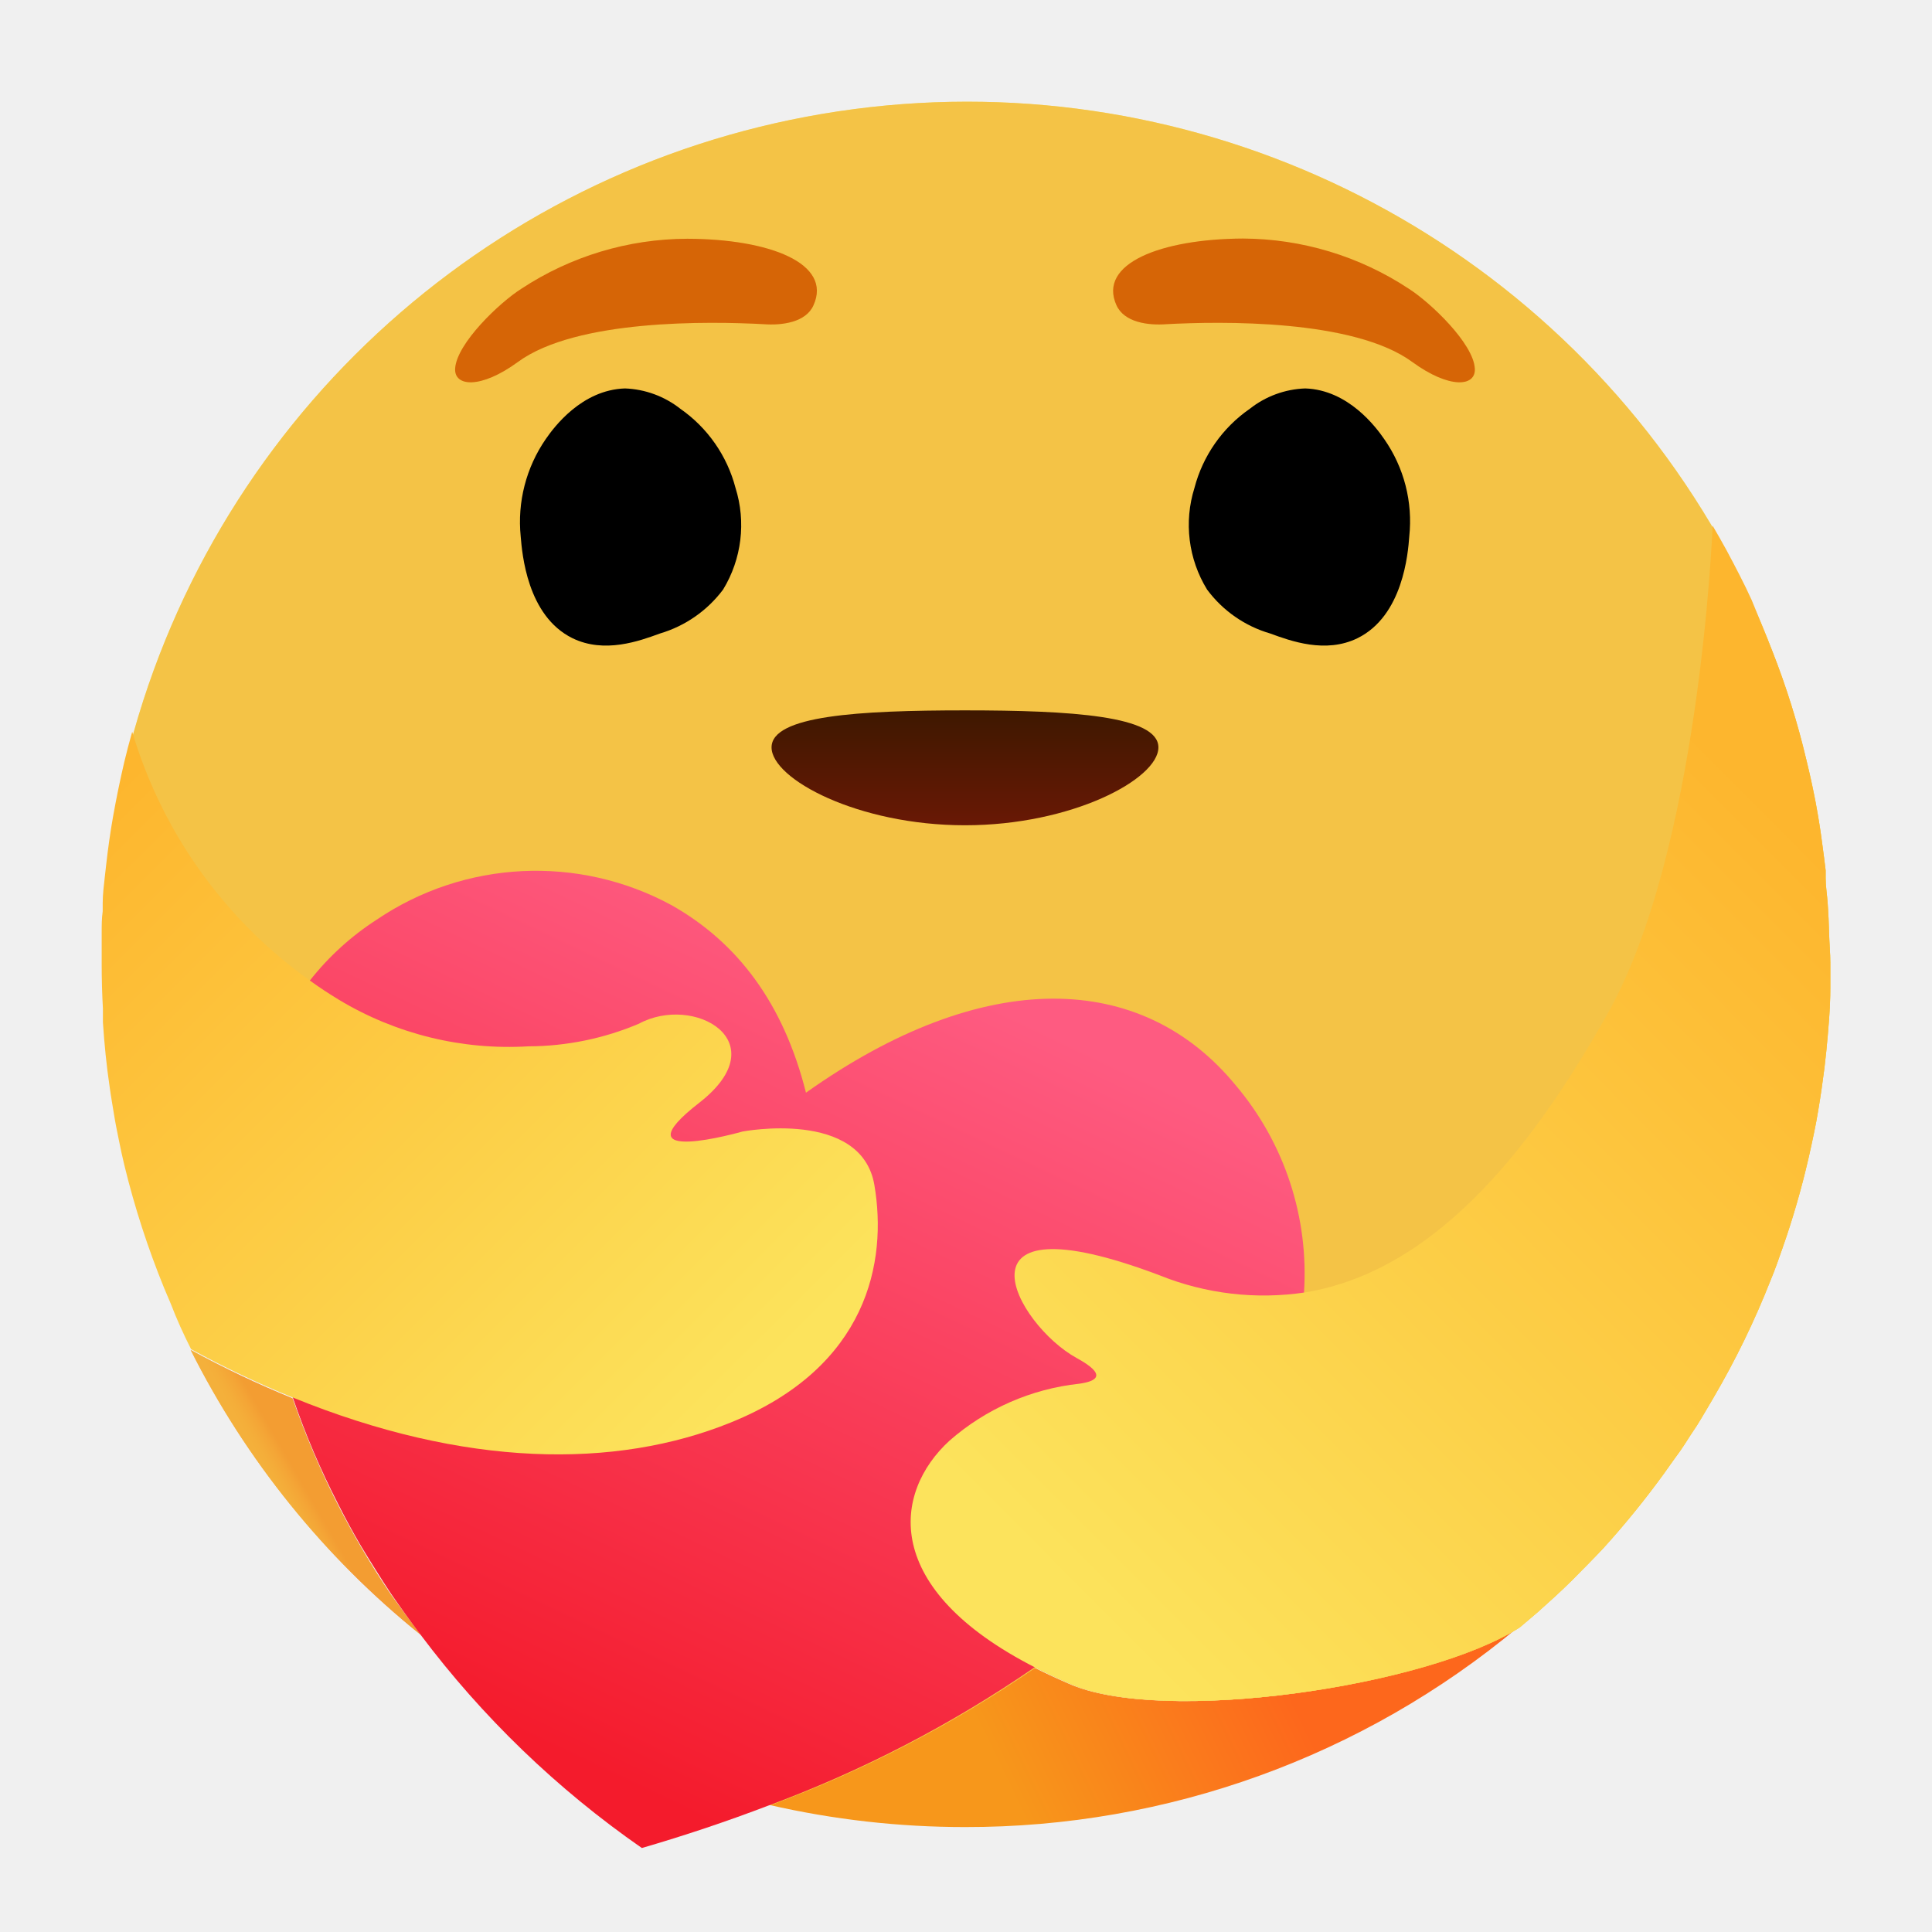
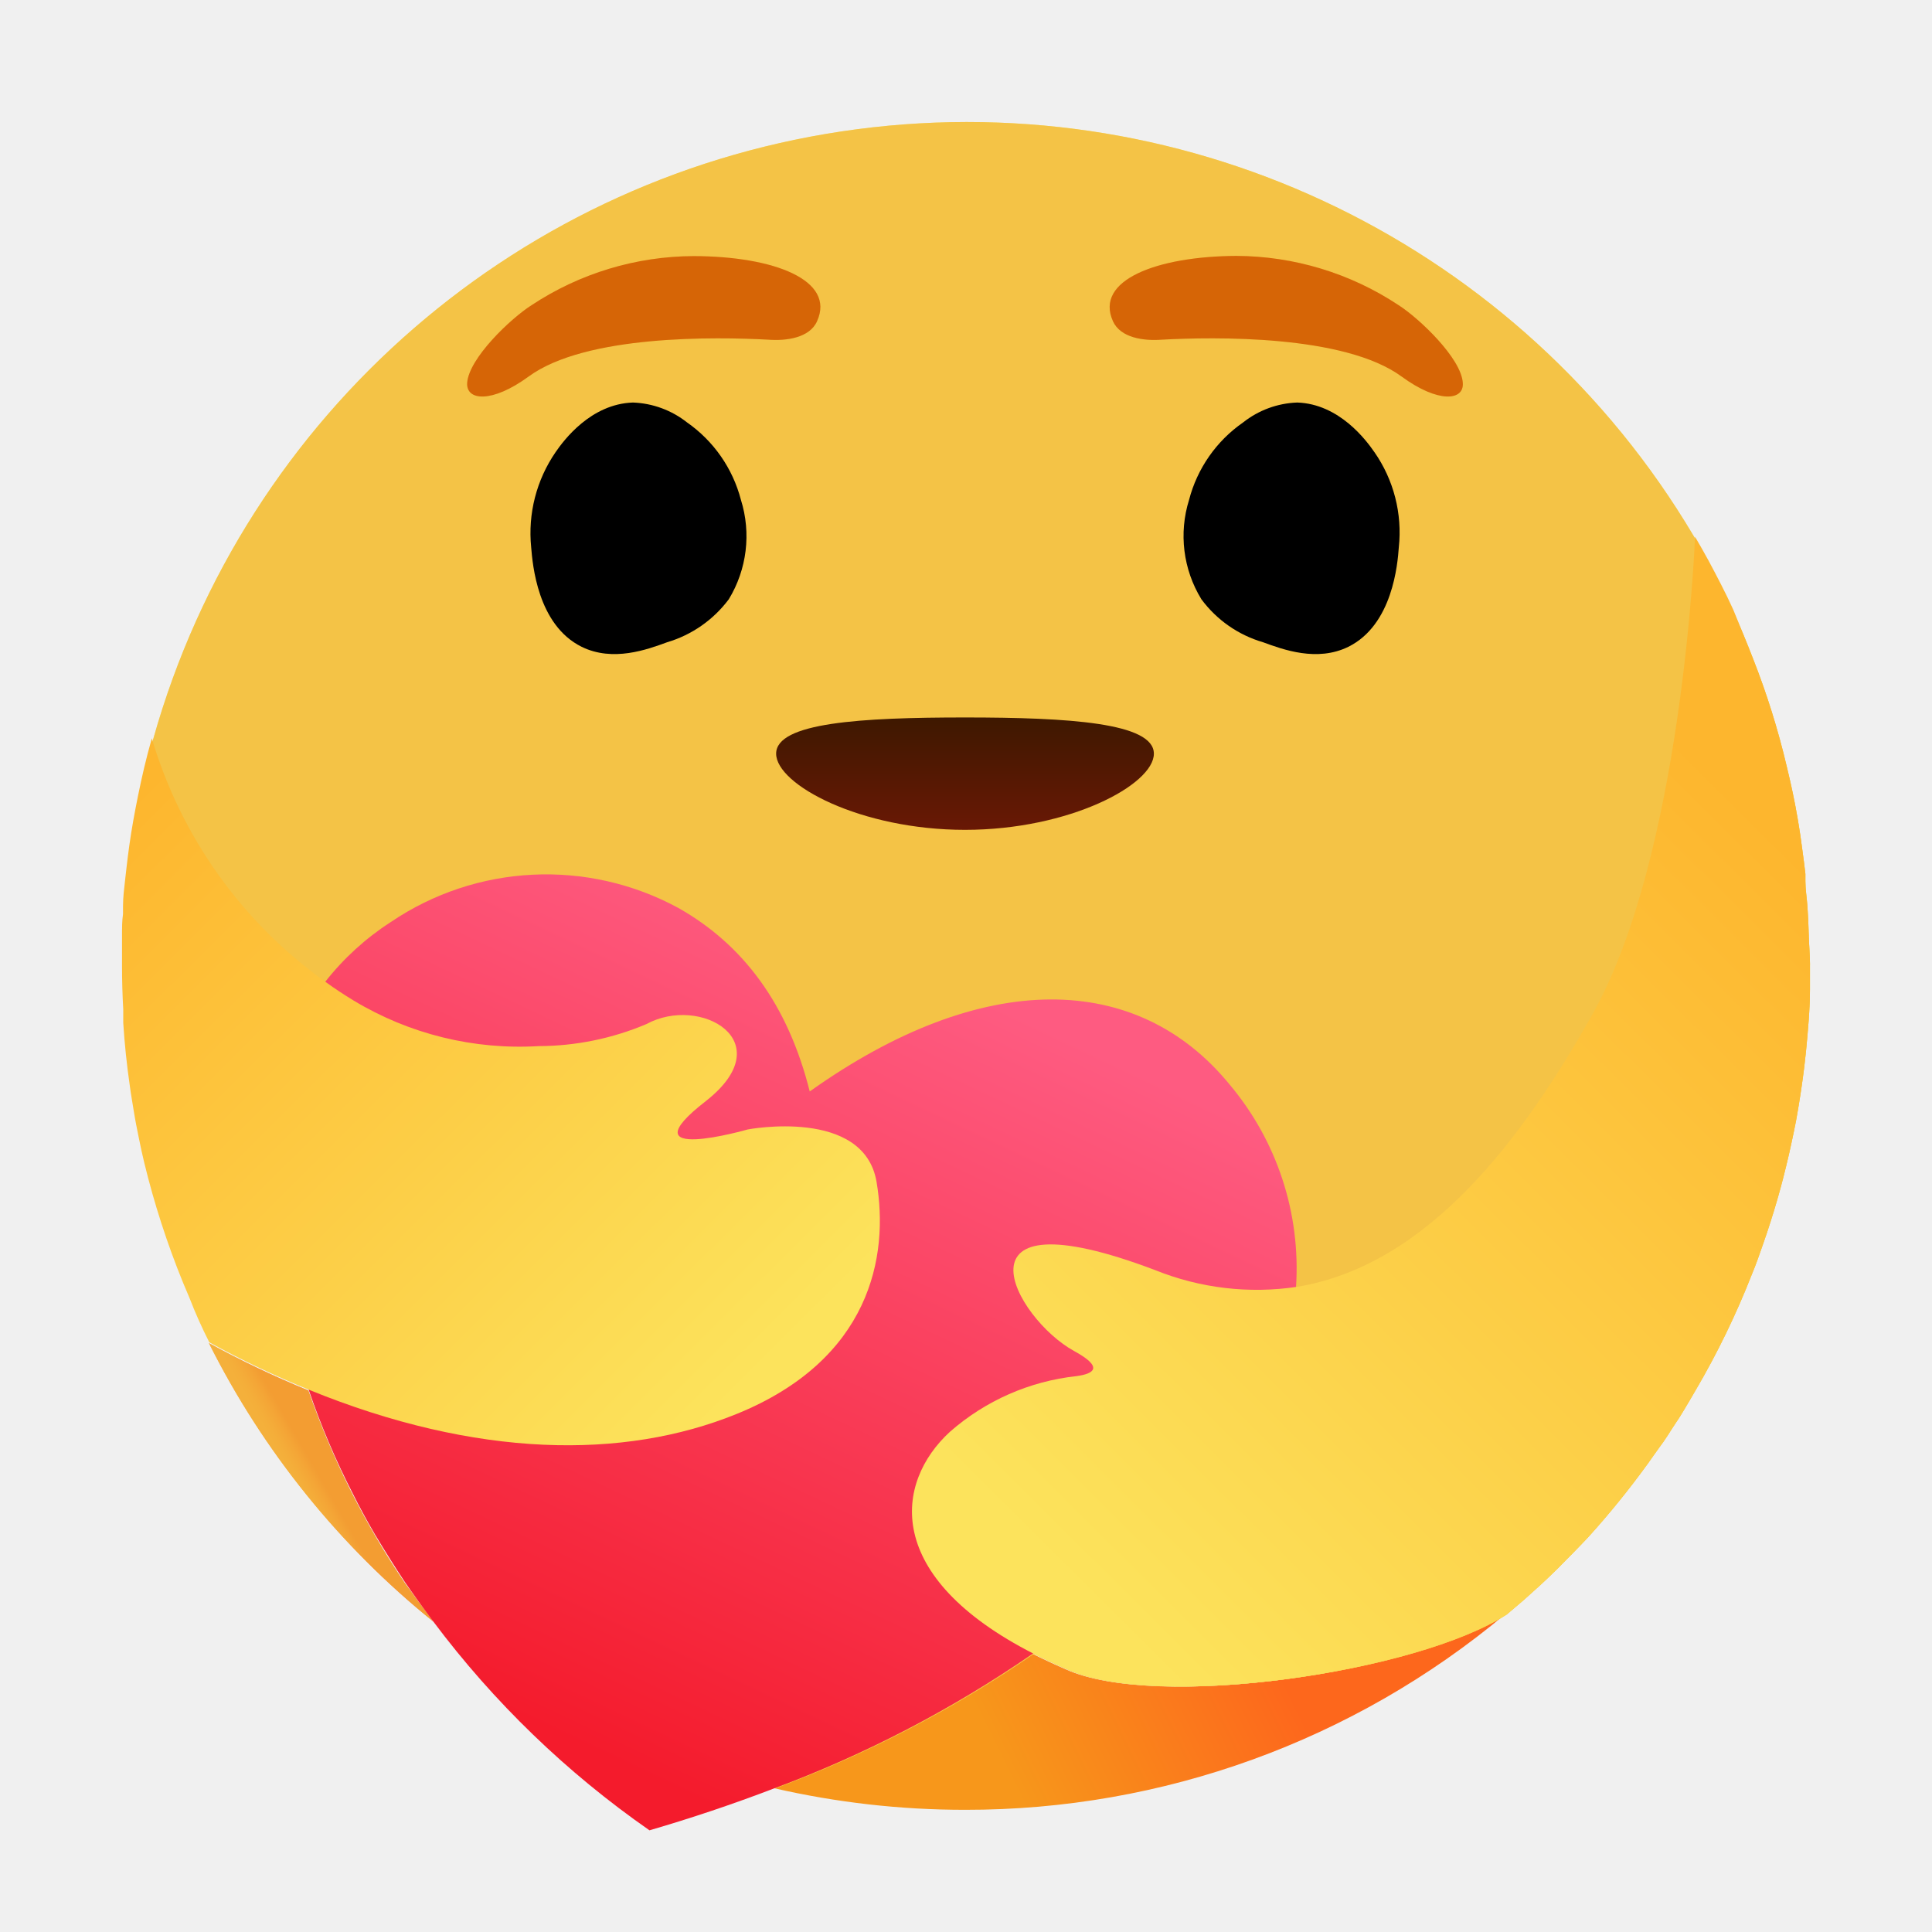
<svg xmlns="http://www.w3.org/2000/svg" xmlns:xlink="http://www.w3.org/1999/xlink" width="95" height="95" viewBox="0 0 95 95">
  <defs>
-     <linearGradient id="c" x1="13.346%" x2="91.927%" y1="54.757%" y2="44.497%">
+     <linearGradient id="c" x1="13.346%" x2="91.927%" y1="54.774%" y2="44.477%">
      <stop offset="19%" stop-color="#F7971B" />
      <stop offset="74%" stop-color="#FD671C" />
    </linearGradient>
-     <linearGradient id="d" x1="42.696%" x2="58.92%" y1="55.071%" y2="43.5%">
+     <linearGradient id="d" x1="42.722%" x2="58.888%" y1="55.071%" y2="43.5%">
      <stop offset="0%" stop-color="#FFA738" />
      <stop offset="12%" stop-color="#FF9E34" />
      <stop offset="31%" stop-color="#FE8529" />
      <stop offset="49%" stop-color="#FD671C" />
    </linearGradient>
    <linearGradient id="e" x1="50%" x2="50%" y1="100%" y2="0%">
      <stop offset="0%" stop-color="#691805" />
      <stop offset="100%" stop-color="#3E1800" />
    </linearGradient>
-     <linearGradient id="f" x1="23.955%" x2="63.872%" y1="87.736%" y2="10.188%">
+     <linearGradient id="f" x1="23.955%" x2="63.872%" y1="87.873%" y2="10.044%">
      <stop offset="0%" stop-color="#F41B2C" />
      <stop offset="100%" stop-color="#FE5B81" />
    </linearGradient>
-     <linearGradient id="g" x1="80.88%" x2="-4.434%" y1="93.558%" y2="14.212%">
+     <linearGradient id="g" x1="80.88%" x2="-4.434%" y1="93.716%" y2="14.083%">
      <stop offset="0%" stop-color="#FCE35C" />
      <stop offset="100%" stop-color="#FDB62E" />
    </linearGradient>
-     <linearGradient id="h" x1="26.448%" x2="87.917%" y1="97.881%" y2="19.414%">
+     <linearGradient id="h" x1="26.533%" x2="87.78%" y1="97.881%" y2="19.414%">
      <stop offset="0%" stop-color="#FCE35C" />
      <stop offset="100%" stop-color="#FDB62E" />
    </linearGradient>
    <path id="a" d="M0 0h95v95H0z" />
  </defs>
  <g fill="none" fill-rule="evenodd">
    <mask id="b" fill="#fff">
      <use xlink:href="#a" />
    </mask>
-     <g mask="url(#b)">
-       <path fill="url(#c)" fill-rule="nonzero" d="M69.652 75.01a42.34 42.34 0 0 1-27.202 9.83c-3.241.001-6.472-.365-9.631-1.09a59.565 59.565 0 0 0 13.015-6.76c.52.26 1.071.52 1.672.78 4.545 2.08 17.62.18 22.146-2.76Z" transform="translate(5 5)" />
-       <path fill="url(#d)" fill-rule="nonzero" d="M15.678 75.38a42.38 42.38 0 0 1-11.303-14 48.172 48.172 0 0 0 5.006 2.38 41.29 41.29 0 0 0 4.836 9.65c.474.654.96 1.31 1.461 1.97Z" transform="translate(5 5)" />
-       <path fill="#EFB33C" fill-rule="nonzero" d="M20.678 80.38a42.38 42.38 0 0 1-11.303-14 48.172 48.172 0 0 0 5.006 2.38 41.29 41.29 0 0 0 4.836 9.65c.474.654.96 1.31 1.461 1.97Z" opacity=".7" />
-       <path fill="#FEE65D" fill-rule="nonzero" d="M90 47.36v1.23c0 1-.1 2.09-.2 3.12l-.09.81c-.09.71-.19 1.41-.31 2.11a22 22 0 0 1-.211 1.12c-.08.37-.16.77-.25 1.15-.09.38-.18.77-.28 1.15-.1.38-.2.75-.31 1.13-.111.38-.221.75-.341 1.12-.12.37-.24.74-.37 1.1-.13.36-.171.49-.261.74s-.2.54-.31.8a41.24 41.24 0 0 1-2.814 5.79c-.19.33-.39.66-.59 1-.2.34-.26.42-.4.63-.141.21-.281.43-.421.65-.14.22-.29.43-.44.63-.151.2-.371.53-.562.79a43.55 43.55 0 0 1-3.003 3.7c-.26.27-.5.53-.761.79l-.801.81c-.27.27-.55.53-.83.79l-.842.76-.871.74c-4.525 2.92-17.6 4.82-22.146 2.76-.6-.26-1.151-.52-1.672-.78a59.565 59.565 0 0 1-13.015 6.76 42.32 42.32 0 0 1-17.14-8.39c-.501-.666-.982-1.333-1.442-2a41.29 41.29 0 0 1-4.836-9.65 48.172 48.172 0 0 1-5.006-2.38c-.37-.73-.71-1.48-1-2.24l-.331-.78a42.624 42.624 0 0 1-1.943-6c-.1-.413-.19-.823-.27-1.23-.09-.44-.18-.88-.25-1.32-.07-.44-.15-.88-.21-1.33-.15-1-.26-2.1-.33-3.16v-.68c-.04-.72-.06-1.45-.06-2.19v-1.48c0-.48 0-.75.05-1.12v-.4c0-.45.06-.9.11-1.35l.06-.53c.09-.8.2-1.59.34-2.38.14-.79.34-1.8.55-2.68.12-.5.25-1 .39-1.49C11.2 19.618 25.132 7.576 42.008 5.363c16.875-2.213 33.448 5.83 42.136 20.447.23.4.46.79.68 1.2.221.41.431.81.642 1.22.21.41.41.82.6 1.24.39.84.761 1.69 1.082 2.55a39.326 39.326 0 0 1 1.672 5.34 35.987 35.987 0 0 1 .79 4.19c.06.42.11.84.16 1.25v.37c0 .41.07.82.1 1.24.03.42.06 1 .07 1.47.01.47.061.99.061 1.48Z" />
-       <path fill="#EFB33C" fill-rule="nonzero" d="M90 47.36v1.23c0 1-.1 2.09-.2 3.12l-.09.81c-.09.71-.19 1.41-.31 2.11a22 22 0 0 1-.211 1.12c-.08.37-.16.77-.25 1.15-.09.38-.18.77-.28 1.15-.1.38-.2.75-.31 1.13-.111.38-.221.75-.341 1.12-.12.37-.24.74-.37 1.1-.13.36-.171.49-.261.74s-.2.54-.31.8a41.24 41.24 0 0 1-2.814 5.79c-.19.33-.39.66-.59 1-.2.34-.26.42-.4.63-.141.21-.281.43-.421.65-.14.22-.29.43-.44.63-.151.2-.371.53-.562.79a43.55 43.55 0 0 1-3.003 3.7c-.26.27-.5.53-.761.79l-.801.81c-.27.27-.55.53-.83.79l-.842.76-.871.74c-4.525 2.92-17.6 4.82-22.146 2.76-.6-.26-1.151-.52-1.672-.78a59.565 59.565 0 0 1-13.015 6.76 42.32 42.32 0 0 1-17.14-8.39c-.501-.666-.982-1.333-1.442-2a41.29 41.29 0 0 1-4.836-9.65 48.172 48.172 0 0 1-5.006-2.38c-.37-.73-.71-1.48-1-2.24l-.331-.78a42.624 42.624 0 0 1-1.943-6c-.1-.413-.19-.823-.27-1.23-.09-.44-.18-.88-.25-1.32-.07-.44-.15-.88-.21-1.33-.15-1-.26-2.1-.33-3.16v-.68c-.04-.72-.06-1.45-.06-2.19v-1.48c0-.48 0-.75.05-1.12v-.4c0-.45.06-.9.11-1.35l.06-.53c.09-.8.2-1.59.34-2.38.14-.79.34-1.8.55-2.68.12-.5.25-1 .39-1.49C11.2 19.618 25.132 7.576 42.008 5.363c16.875-2.213 33.448 5.83 42.136 20.447.23.4.46.79.68 1.2.221.41.431.81.642 1.22.21.41.41.82.6 1.24.39.84.761 1.69 1.082 2.55a39.326 39.326 0 0 1 1.672 5.34 35.987 35.987 0 0 1 .79 4.19c.06.42.11.84.16 1.25v.37c0 .41.07.82.1 1.24.03.42.06 1 .07 1.47.01.47.061.99.061 1.48Z" opacity=".7" />
-       <path fill="#FB7707" fill-rule="nonzero" d="M40.001 15.01c-.37.84-1.542 1-2.453.93-2.623-.14-9.2-.26-12.084 1.86-1.822 1.33-3.134 1.22-3.084.32.08-1.24 2.193-3.25 3.254-3.92a14.91 14.91 0 0 1 8.16-2.46c4.045.01 7.138 1.21 6.207 3.27Z" />
-       <path fill="#000" fill-rule="nonzero" d="M40.001 15.01c-.37.84-1.542 1-2.453.93-2.623-.14-9.2-.26-12.084 1.86-1.822 1.33-3.134 1.22-3.084.32.08-1.24 2.193-3.25 3.254-3.92a14.91 14.91 0 0 1 8.16-2.46c4.045.01 7.138 1.21 6.207 3.27Z" opacity=".15" />
-       <path fill="#000" fill-rule="nonzero" d="M26.836 21.59a7.164 7.164 0 0 0-1.232 4.79c.07.83.31 3.9 2.543 5 1.572.77 3.294.14 4.305-.23a6.007 6.007 0 0 0 3.104-2.16 6.094 6.094 0 0 0 .61-5 6.85 6.85 0 0 0-2.713-3.89 4.679 4.679 0 0 0-2.723-1c-2.132.07-3.494 1.91-3.894 2.49Z" />
-       <path fill="#FB7707" fill-rule="nonzero" d="M54.899 15.01c.38.84 1.542 1 2.463.93 2.623-.14 9.2-.26 12.084 1.86 1.822 1.33 3.134 1.22 3.073.32-.07-1.24-2.192-3.25-3.243-3.92a14.91 14.91 0 0 0-8.16-2.47c-4.005.02-7.148 1.22-6.217 3.28Z" />
-       <path fill="#000" fill-rule="nonzero" d="M54.899 15.01c.38.84 1.542 1 2.463.93 2.623-.14 9.2-.26 12.084 1.86 1.822 1.33 3.134 1.22 3.073.32-.07-1.24-2.192-3.25-3.243-3.92a14.91 14.91 0 0 0-8.16-2.47c-4.005.02-7.148 1.22-6.217 3.28Z" opacity=".15" />
-       <path fill="#000" fill-rule="nonzero" d="M68.064 21.59a7.044 7.044 0 0 1 1.232 4.79c-.06.83-.31 3.9-2.543 5-1.572.77-3.284.14-4.295-.23a5.927 5.927 0 0 1-3.104-2.16 6.074 6.074 0 0 1-.62-5 6.83 6.83 0 0 1 2.722-3.89 4.659 4.659 0 0 1 2.724-1c2.122.07 3.484 1.91 3.884 2.49Z" />
-       <path fill="url(#e)" fill-rule="nonzero" d="M51.961 31.75c0 1.56-4.255 3.83-9.511 3.83-5.256 0-9.511-2.27-9.511-3.83s4.265-1.82 9.51-1.82c5.247 0 9.512.27 9.512 1.82Z" transform="translate(5 5)" />
-       <path fill="url(#f)" fill-rule="nonzero" d="M59.12 58.56a15.477 15.477 0 0 1-2.073 6.57 37.598 37.598 0 0 1-11.213 11.88 59.565 59.565 0 0 1-13.015 6.76 80.803 80.803 0 0 1-6.258 2.1 47.42 47.42 0 0 1-10.883-10.49c-.5-.666-.98-1.333-1.441-2-.25-.38-.5-.76-.741-1.15-.24-.39-.51-.81-.751-1.22-.4-.68-.78-1.38-1.131-2.08a38.975 38.975 0 0 1-2.213-5.2 37.206 37.206 0 0 1-1.271-4.54 24.782 24.782 0 0 1-.27-10.88c.118-.517.265-1.028.44-1.53.12-.35.26-.68.41-1 .402-.911.913-1.77 1.522-2.56a13.45 13.45 0 0 1 3.294-3 13.97 13.97 0 0 1 14.497-.71c3.244 1.83 5.506 4.83 6.608 9.22 8.74-6.21 16.51-6 21.135-.36a14.33 14.33 0 0 1 3.354 10.19Z" transform="translate(5 5)" />
-       <path fill="url(#g)" fill-rule="nonzero" d="M30.926 64.95c-5.656 2.29-13.065 2.22-21.525-1.23a48.172 48.172 0 0 1-5.006-2.38c-.37-.73-.71-1.48-1.001-2.24l-.33-.78a42.624 42.624 0 0 1-1.943-6c-.1-.413-.19-.823-.27-1.23-.09-.44-.18-.88-.25-1.32-.07-.44-.15-.88-.21-1.33-.15-1-.26-2.1-.33-3.16v-.68C.02 43.88 0 43.15 0 42.41v-1.48c0-.48 0-.75.05-1.12v-.4c0-.45.06-.9.11-1.35l.06-.53c.09-.8.2-1.59.34-2.38.14-.79.341-1.79.551-2.68.12-.5.25-1 .39-1.49a23.11 23.11 0 0 0 8.771 12.26c.44.32.901.62 1.392.92a16.194 16.194 0 0 0 9.32 2.29 14.03 14.03 0 0 0 5.427-1.11c2.703-1.47 6.818.86 3.004 3.86-4.175 3.23 2.092 1.44 2.092 1.44s5.847-1.12 6.488 2.63c.64 3.75-.31 8.95-7.069 11.68Z" transform="translate(5 5)" />
-       <path fill="url(#h)" fill-rule="nonzero" d="M85 42.36v1.23c0 1-.1 2.09-.2 3.12l-.09.81c-.09.71-.19 1.41-.31 2.11a22 22 0 0 1-.211 1.12c-.08.37-.16.77-.25 1.15-.09.38-.18.77-.28 1.15-.1.38-.2.75-.31 1.13-.111.38-.221.75-.341 1.12-.12.37-.24.74-.37 1.1-.13.36-.171.49-.261.74s-.2.54-.31.8a41.24 41.24 0 0 1-2.814 5.79c-.19.33-.39.66-.59 1-.2.34-.26.42-.4.63-.141.21-.281.43-.421.65-.14.22-.29.43-.44.63-.151.2-.371.53-.562.79a43.55 43.55 0 0 1-3.003 3.7c-.26.27-.5.53-.761.79l-.801.81c-.27.27-.55.53-.83.79l-.842.76-.871.74c-4.525 2.92-17.6 4.82-22.146 2.76-.6-.26-1.151-.52-1.672-.78-7.619-3.88-7.008-8.61-4.225-11.16a11.56 11.56 0 0 1 6.378-2.8c.88-.12 1.381-.44-.12-1.26-3.004-1.64-6.508-8.07 4.074-4.07a13.701 13.701 0 0 0 7.159.84c6.657-1.1 11.413-7.56 14.867-13.7 4.505-8 5.146-23.57 5.166-24 .23.4.46.79.681 1.2.22.41.43.81.64 1.22.211.41.411.82.601 1.24.34.82.678 1.654 1.012 2.5a39.326 39.326 0 0 1 1.672 5.34c.22.92.42 1.84.58 2.78.08.467.15.937.21 1.41.06.42.11.84.16 1.25v.37c0 .41.07.82.1 1.24.03.42.06 1 .07 1.47.01.47.061 1 .061 1.49Z" transform="translate(5 5)" />
+     <g fill-rule="nonzero" mask="url(#b)">
+       <path fill="url(#c)" d="M68.012 73.376a41.298 41.298 0 0 1-26.561 9.616c-3.165.001-6.32-.357-9.405-1.066a58.125 58.125 0 0 0 12.709-6.613c.508.255 1.046.509 1.633.763 4.438 2.035 17.205.176 21.624-2.7Z" transform="translate(6 6)" />
+       <path fill="url(#d)" d="M15.309 73.738A41.443 41.443 0 0 1 4.272 60.043a47 47 0 0 0 4.888 2.328 40.42 40.42 0 0 0 4.722 9.44c.463.64.938 1.282 1.427 1.927Z" transform="translate(6 6)" />
+       <path fill="#EFB33C" d="M21.309 79.738a41.443 41.443 0 0 1-11.037-13.695 47 47 0 0 0 4.888 2.328 40.42 40.42 0 0 0 4.722 9.44c.463.64.938 1.282 1.427 1.927Z" opacity=".7" />
+       <path fill="#FEE65D" d="M88.999 47.437v1.204c0 .978-.098 2.044-.195 3.052l-.088.792a47.72 47.72 0 0 1-.303 2.064c-.06.367-.128.732-.206 1.096-.078.362-.156.753-.244 1.125-.088.371-.176.753-.273 1.125a38.843 38.843 0 0 1-.636 2.201c-.117.362-.234.724-.361 1.076-.127.352-.167.48-.255.724a15.98 15.98 0 0 1-.303.782 40.373 40.373 0 0 1-2.748 5.664c-.185.323-.38.646-.576.978-.195.333-.254.411-.39.617-.138.205-.275.42-.411.635-.137.216-.284.421-.43.617-.148.195-.362.518-.549.773A42.587 42.587 0 0 1 78.1 75.58c-.254.264-.488.518-.743.773l-.782.792c-.264.264-.537.519-.81.773l-.823.743-.85.724c-4.419 2.857-17.186 4.715-21.625 2.7a33.124 33.124 0 0 1-1.633-.763 58.125 58.125 0 0 1-12.708 6.613 41.294 41.294 0 0 1-16.737-8.207 58.577 58.577 0 0 1-1.408-1.957 40.42 40.42 0 0 1-4.722-9.44 47 47 0 0 1-4.888-2.328 23.045 23.045 0 0 1-.977-2.191l-.323-.763a41.75 41.75 0 0 1-1.897-5.87 28.383 28.383 0 0 1-.264-1.203c-.088-.43-.176-.86-.244-1.29-.068-.431-.147-.862-.205-1.302a38.44 38.44 0 0 1-.322-3.091v-.665a38.688 38.688 0 0 1-.059-2.143V46.04c0-.47 0-.734.049-1.096v-.391c0-.44.059-.88.107-1.32l.059-.52c.088-.782.195-1.555.332-2.328.137-.772.332-1.76.537-2.621.117-.49.244-.978.38-1.458C12.055 20.3 25.659 8.52 42.138 6.355c16.478-2.165 32.66 5.703 41.144 20.002.224.391.45.773.664 1.174.216.4.42.792.627 1.193.205.401.4.802.586 1.213.38.822.743 1.653 1.056 2.495a38.52 38.52 0 0 1 1.633 5.223 35.26 35.26 0 0 1 .771 4.099c.059.41.108.822.156 1.223v.362c0 .4.069.802.098 1.213.03.41.059.978.068 1.438.01.46.06.968.06 1.447h-.001Z" />
+       <path fill="#EFB33C" d="M88.999 47.437v1.204c0 .978-.098 2.044-.195 3.052l-.088.792a47.72 47.72 0 0 1-.303 2.064c-.06.367-.128.732-.206 1.096-.078.362-.156.753-.244 1.125-.088.371-.176.753-.273 1.125a38.843 38.843 0 0 1-.636 2.201c-.117.362-.234.724-.361 1.076-.127.352-.167.48-.255.724a15.98 15.98 0 0 1-.303.782 40.373 40.373 0 0 1-2.748 5.664c-.185.323-.38.646-.576.978-.195.333-.254.411-.39.617-.138.205-.275.42-.411.635-.137.216-.284.421-.43.617-.148.195-.362.518-.549.773A42.587 42.587 0 0 1 78.1 75.58c-.254.264-.488.518-.743.773l-.782.792c-.264.264-.537.519-.81.773l-.823.743-.85.724c-4.419 2.857-17.186 4.715-21.625 2.7a33.124 33.124 0 0 1-1.633-.763 58.125 58.125 0 0 1-12.708 6.613 41.294 41.294 0 0 1-16.737-8.207 58.577 58.577 0 0 1-1.408-1.957 40.42 40.42 0 0 1-4.722-9.44 47 47 0 0 1-4.888-2.328 23.045 23.045 0 0 1-.977-2.191l-.323-.763a41.75 41.75 0 0 1-1.897-5.87 28.383 28.383 0 0 1-.264-1.203c-.088-.43-.176-.86-.244-1.29-.068-.431-.147-.862-.205-1.302a38.44 38.44 0 0 1-.322-3.091v-.665a38.688 38.688 0 0 1-.059-2.143V46.04c0-.47 0-.734.049-1.096v-.391c0-.44.059-.88.107-1.32l.059-.52c.088-.782.195-1.555.332-2.328.137-.772.332-1.76.537-2.621.117-.49.244-.978.38-1.458C12.055 20.3 25.659 8.52 42.138 6.355c16.478-2.165 32.66 5.703 41.144 20.002.224.391.45.773.664 1.174.216.4.42.792.627 1.193.205.401.4.802.586 1.213.38.822.743 1.653 1.056 2.495a38.52 38.52 0 0 1 1.633 5.223 35.26 35.26 0 0 1 .771 4.099c.059.41.108.822.156 1.223v.362c0 .4.069.802.098 1.213.03.41.059.978.068 1.438.01.46.06.968.06 1.447h-.001Z" opacity=".7" />
+       <path fill="#FB7707" d="M40.177 15.792c-.361.822-1.506.978-2.395.91-2.561-.137-8.984-.255-11.8 1.82-1.779 1.3-3.06 1.193-3.011.312.078-1.213 2.141-3.179 3.177-3.834a14.54 14.54 0 0 1 7.968-2.407c3.95.01 6.97 1.184 6.061 3.199Z" />
+       <path fill="#000" d="M40.177 15.792c-.361.822-1.506.978-2.395.91-2.561-.137-8.984-.255-11.8 1.82-1.779 1.3-3.06 1.193-3.011.312.078-1.213 2.141-3.179 3.177-3.834a14.54 14.54 0 0 1 7.968-2.407c3.95.01 6.97 1.184 6.061 3.199Z" opacity=".15" />
+       <path fill="#000" d="M27.322 22.229a7.018 7.018 0 0 0-1.203 4.685c.068.812.303 3.815 2.483 4.891 1.535.754 3.217.137 4.204-.225a5.866 5.866 0 0 0 3.03-2.113 5.97 5.97 0 0 0 .596-4.89 6.7 6.7 0 0 0-2.649-3.806 4.564 4.564 0 0 0-2.659-.978c-2.082.068-3.411 1.868-3.802 2.436Z" />
+       <path fill="#FB7707" d="M54.724 15.792c.371.822 1.506.978 2.405.91 2.562-.137 8.984-.255 11.8 1.82 1.779 1.3 3.06 1.193 3 .312-.068-1.213-2.14-3.179-3.166-3.834a14.54 14.54 0 0 0-7.968-2.417c-3.91.02-6.98 1.194-6.07 3.209Z" />
+       <path fill="#000" d="M54.724 15.792c.371.822 1.506.978 2.405.91 2.562-.137 8.984-.255 11.8 1.82 1.779 1.3 3.06 1.193 3 .312-.068-1.213-2.14-3.179-3.166-3.834a14.54 14.54 0 0 0-7.968-2.417c-3.91.02-6.98 1.194-6.07 3.209Z" opacity=".15" />
+       <path fill="#000" d="M67.58 22.229a6.9 6.9 0 0 1 1.202 4.685c-.058.812-.302 3.815-2.483 4.891-1.535.754-3.206.137-4.194-.225a5.787 5.787 0 0 1-3.03-2.113 5.951 5.951 0 0 1-.606-4.89 6.681 6.681 0 0 1 2.658-3.806 4.544 4.544 0 0 1 2.66-.978c2.072.068 3.402 1.868 3.792 2.436Z" />
+       <path fill="url(#e)" d="M50.738 31.059c0 1.526-4.155 3.746-9.287 3.746-5.133 0-9.287-2.22-9.287-3.746 0-1.527 4.164-1.78 9.286-1.78 5.123 0 9.288.263 9.288 1.78Z" transform="translate(6 6)" />
+       <path fill="url(#f)" d="M57.728 57.285a15.16 15.16 0 0 1-2.024 6.427 36.752 36.752 0 0 1-10.949 11.62 58.125 58.125 0 0 1-12.709 6.614A78.802 78.802 0 0 1 25.936 84a46.341 46.341 0 0 1-10.627-10.262 61.483 61.483 0 0 1-1.407-1.956 47.022 47.022 0 0 1-.724-1.125c-.234-.381-.498-.792-.733-1.193-.39-.666-.762-1.35-1.104-2.035a38.163 38.163 0 0 1-2.161-5.087 36.447 36.447 0 0 1-1.241-4.441 24.285 24.285 0 0 1-.264-10.643c.115-.506.259-1.006.43-1.497.117-.342.253-.665.4-.978.392-.891.891-1.731 1.486-2.504a13.142 13.142 0 0 1 3.217-2.935 13.62 13.62 0 0 1 14.155-.694c3.168 1.79 5.377 4.724 6.453 9.019 8.534-6.075 16.121-5.87 20.637-.352a14.034 14.034 0 0 1 3.275 9.968Z" transform="translate(6 6)" />
+       <path fill="url(#g)" d="M30.198 63.536c-5.523 2.24-12.757 2.171-21.018-1.204a47 47 0 0 1-4.888-2.328 23.302 23.302 0 0 1-.978-2.191l-.322-.763a41.75 41.75 0 0 1-1.897-5.87 28.383 28.383 0 0 1-.264-1.203c-.088-.43-.176-.86-.244-1.29-.069-.431-.147-.862-.205-1.302a38.44 38.44 0 0 1-.322-3.091v-.665A37.75 37.75 0 0 1 0 41.486V40.04c0-.47 0-.734.049-1.096v-.391c0-.44.058-.88.107-1.32l.059-.52c.088-.782.195-1.555.332-2.328.137-.772.333-1.75.538-2.621.117-.49.244-.978.38-1.458a22.605 22.605 0 0 0 8.565 11.993c.43.313.88.607 1.36.9a15.79 15.79 0 0 0 9.1 2.24 13.678 13.678 0 0 0 5.3-1.085c2.639-1.438 6.657.84 2.933 3.776-4.077 3.16 2.042 1.408 2.042 1.408s5.71-1.095 6.336 2.573c.624 3.668-.303 8.755-6.903 11.426Z" transform="translate(6 6)" />
+       <path fill="url(#h)" d="M82.999 41.437v1.204c0 .978-.098 2.044-.195 3.052l-.088.792a47.72 47.72 0 0 1-.303 2.064c-.06.367-.128.732-.206 1.096-.078.362-.156.753-.244 1.125-.088.371-.176.753-.273 1.125a38.843 38.843 0 0 1-.636 2.201c-.117.362-.234.724-.361 1.076-.127.352-.167.48-.255.724a15.98 15.98 0 0 1-.303.782 40.373 40.373 0 0 1-2.748 5.664c-.185.323-.38.646-.576.978-.195.333-.254.411-.39.617-.138.205-.275.42-.411.635-.137.216-.284.421-.43.617-.148.195-.362.518-.549.773A42.587 42.587 0 0 1 72.1 69.58c-.254.264-.488.518-.743.773l-.782.792c-.264.264-.537.519-.81.773l-.823.743-.85.724c-4.419 2.857-17.186 4.715-21.625 2.7a33.124 33.124 0 0 1-1.633-.763c-7.44-3.795-6.843-8.422-4.125-10.917a11.278 11.278 0 0 1 6.227-2.739c.86-.117 1.349-.43-.117-1.232-2.933-1.605-6.355-7.895 3.978-3.982a13.356 13.356 0 0 0 6.99.822c6.501-1.076 11.145-7.395 14.518-13.402 4.399-7.826 5.025-23.056 5.044-23.477.225.391.45.773.665 1.174.215.4.42.792.625 1.193.206.401.401.802.587 1.213.332.802.662 1.618.988 2.446a38.52 38.52 0 0 1 1.633 5.223c.215.9.41 1.8.566 2.72.078.457.147.917.205 1.38.059.41.108.82.156 1.222v.362c0 .401.069.802.098 1.213.03.41.059.978.068 1.438.01.46.06.978.06 1.457Z" transform="translate(6 6)" />
    </g>
  </g>
</svg>
